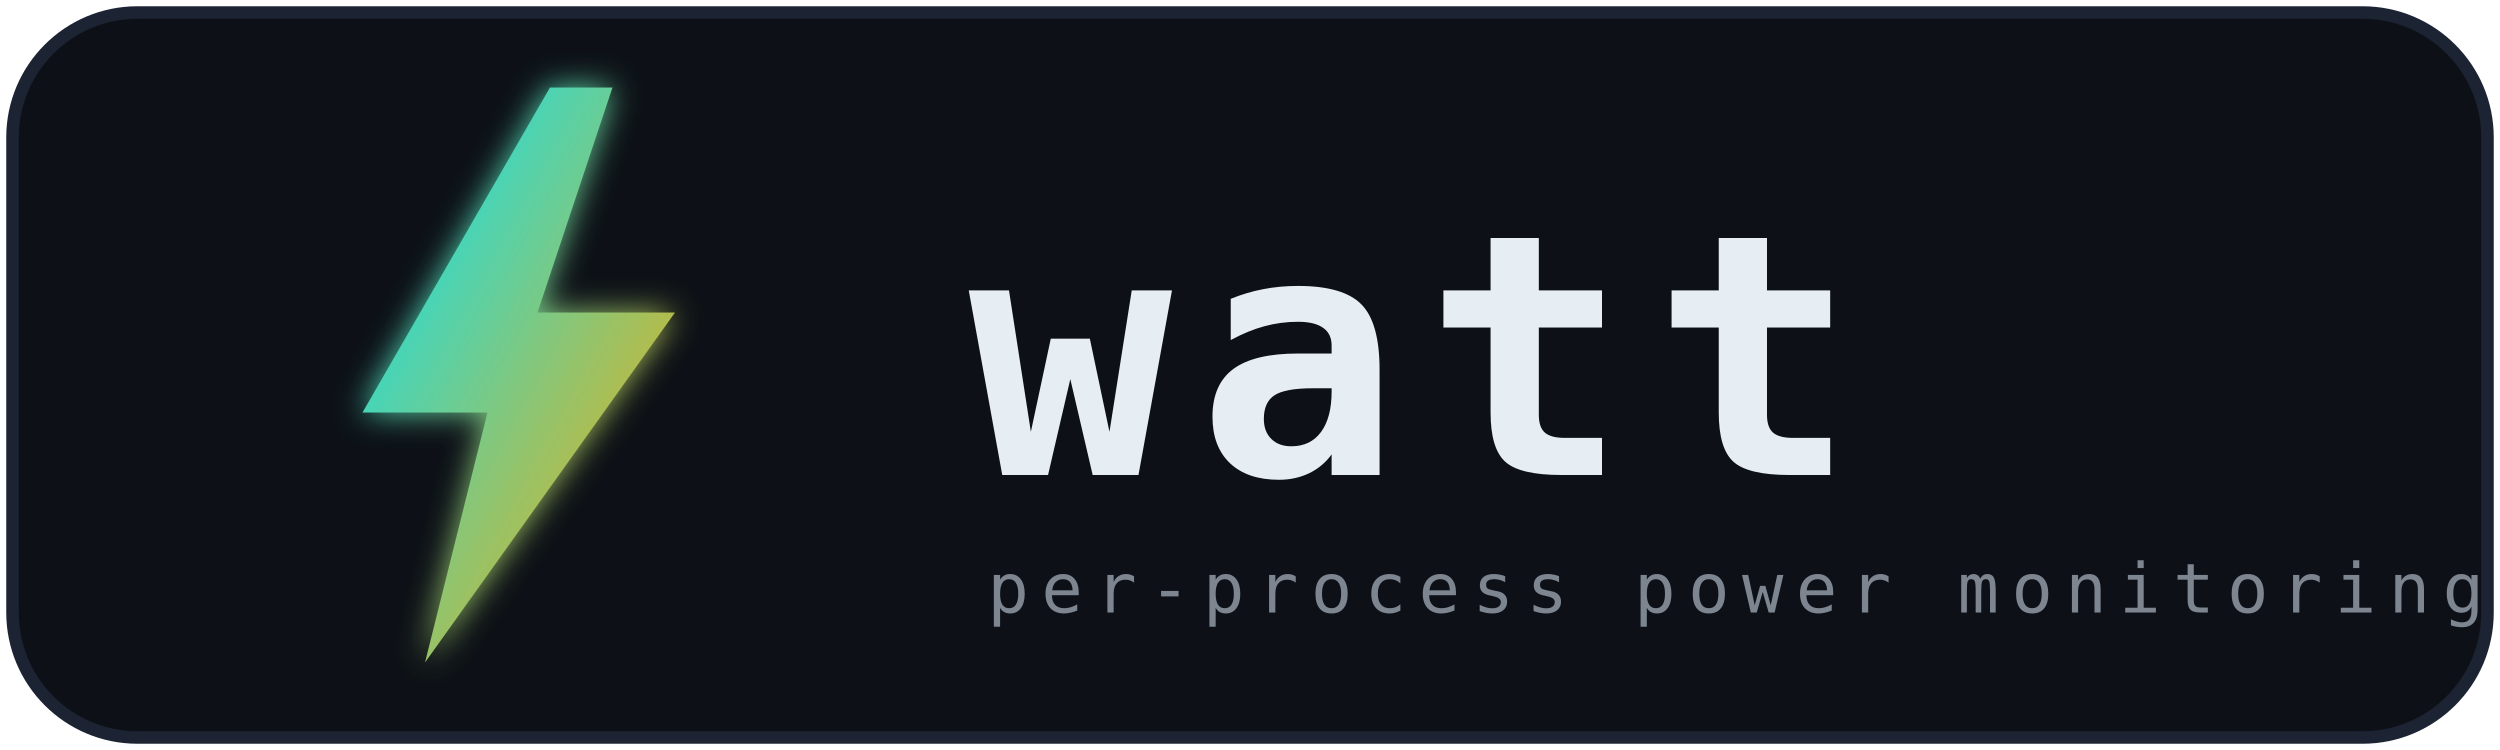
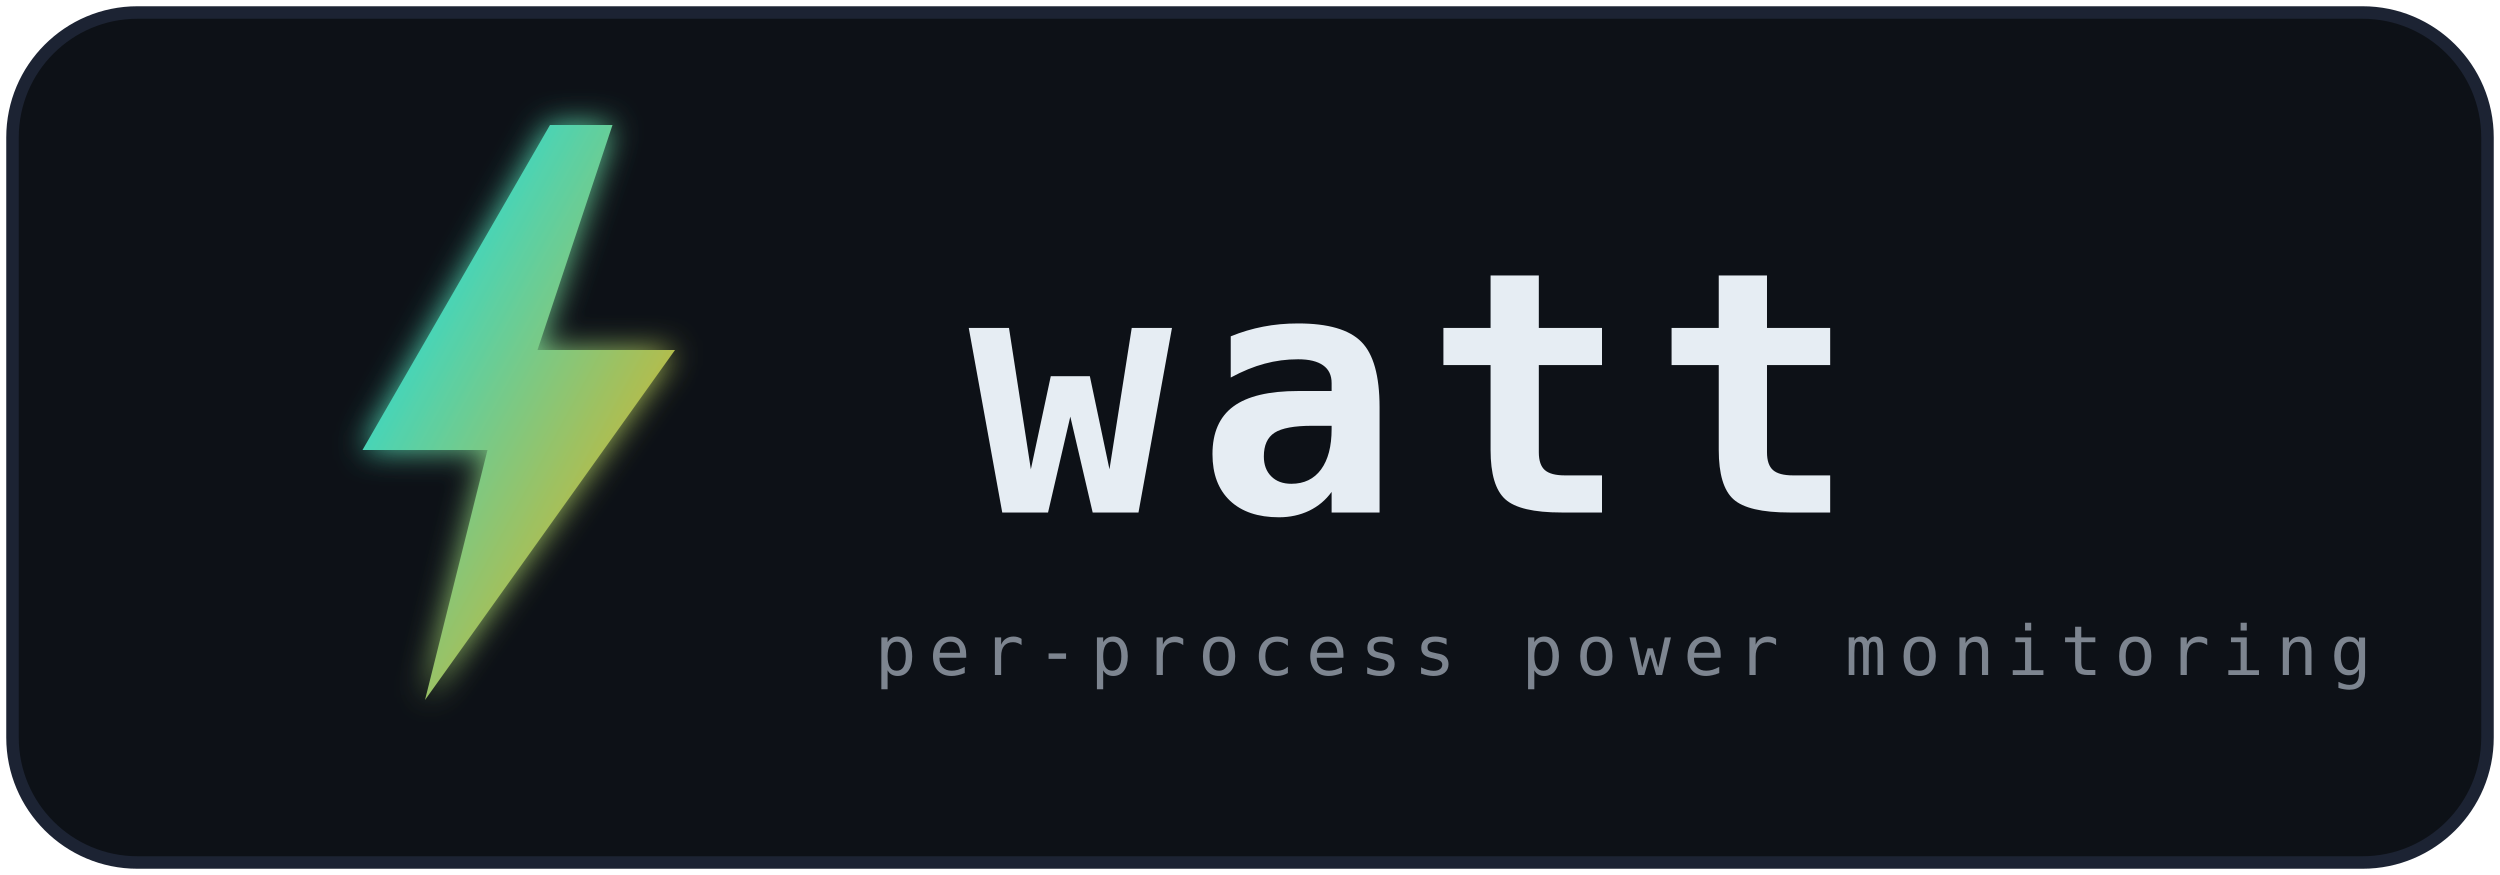
- <svg xmlns="http://www.w3.org/2000/svg" viewBox="0 0 400 120">
+ <svg xmlns="http://www.w3.org/2000/svg" viewBox="0 0 400 140">
  <defs>
    <linearGradient id="bolt-grad" x1="0%" y1="0%" x2="100%" y2="100%">
      <stop offset="0%" stop-color="#00e5ff" />
      <stop offset="100%" stop-color="#ffab00" />
    </linearGradient>
    <filter id="glow">
      <feGaussianBlur stdDeviation="2.5" result="blur" />
      <feMerge>
        <feMergeNode in="blur" />
        <feMergeNode in="SourceGraphic" />
      </feMerge>
    </filter>
  </defs>
-   <rect x="2" y="2" width="396" height="116" rx="20" ry="20" fill="#0d1117" stroke="#1c2333" stroke-width="2" />
-   <g filter="url(#glow)" transform="translate(40, 14)">
+   <rect x="2" y="2" width="396" height="136" rx="20" ry="20" fill="#0d1117" stroke="#1c2333" stroke-width="2" />
+   <g filter="url(#glow)" transform="translate(40, 20)">
    <polygon points="48,0 18,52 38,52 28,92 68,36 46,36 58,0" fill="url(#bolt-grad)" stroke="none" />
  </g>
-   <text x="155" y="76" font-family="'SF Mono','Fira Code','Cascadia Code','Consolas',monospace" font-size="54" font-weight="700" fill="#e6edf3" letter-spacing="4">
+   <text x="155" y="82" font-family="'SF Mono','Fira Code','Cascadia Code','Consolas',monospace" font-size="54" font-weight="700" fill="#e6edf3" letter-spacing="4">
    watt
  </text>
-   <text x="158" y="98" font-family="'SF Mono','Fira Code','Cascadia Code','Consolas',monospace" font-size="11" fill="#7d8590" letter-spacing="2">
+   <text x="140" y="108" font-family="'SF Mono','Fira Code','Cascadia Code','Consolas',monospace" font-size="11" fill="#7d8590" letter-spacing="2">
    per-process power monitoring
  </text>
</svg>
